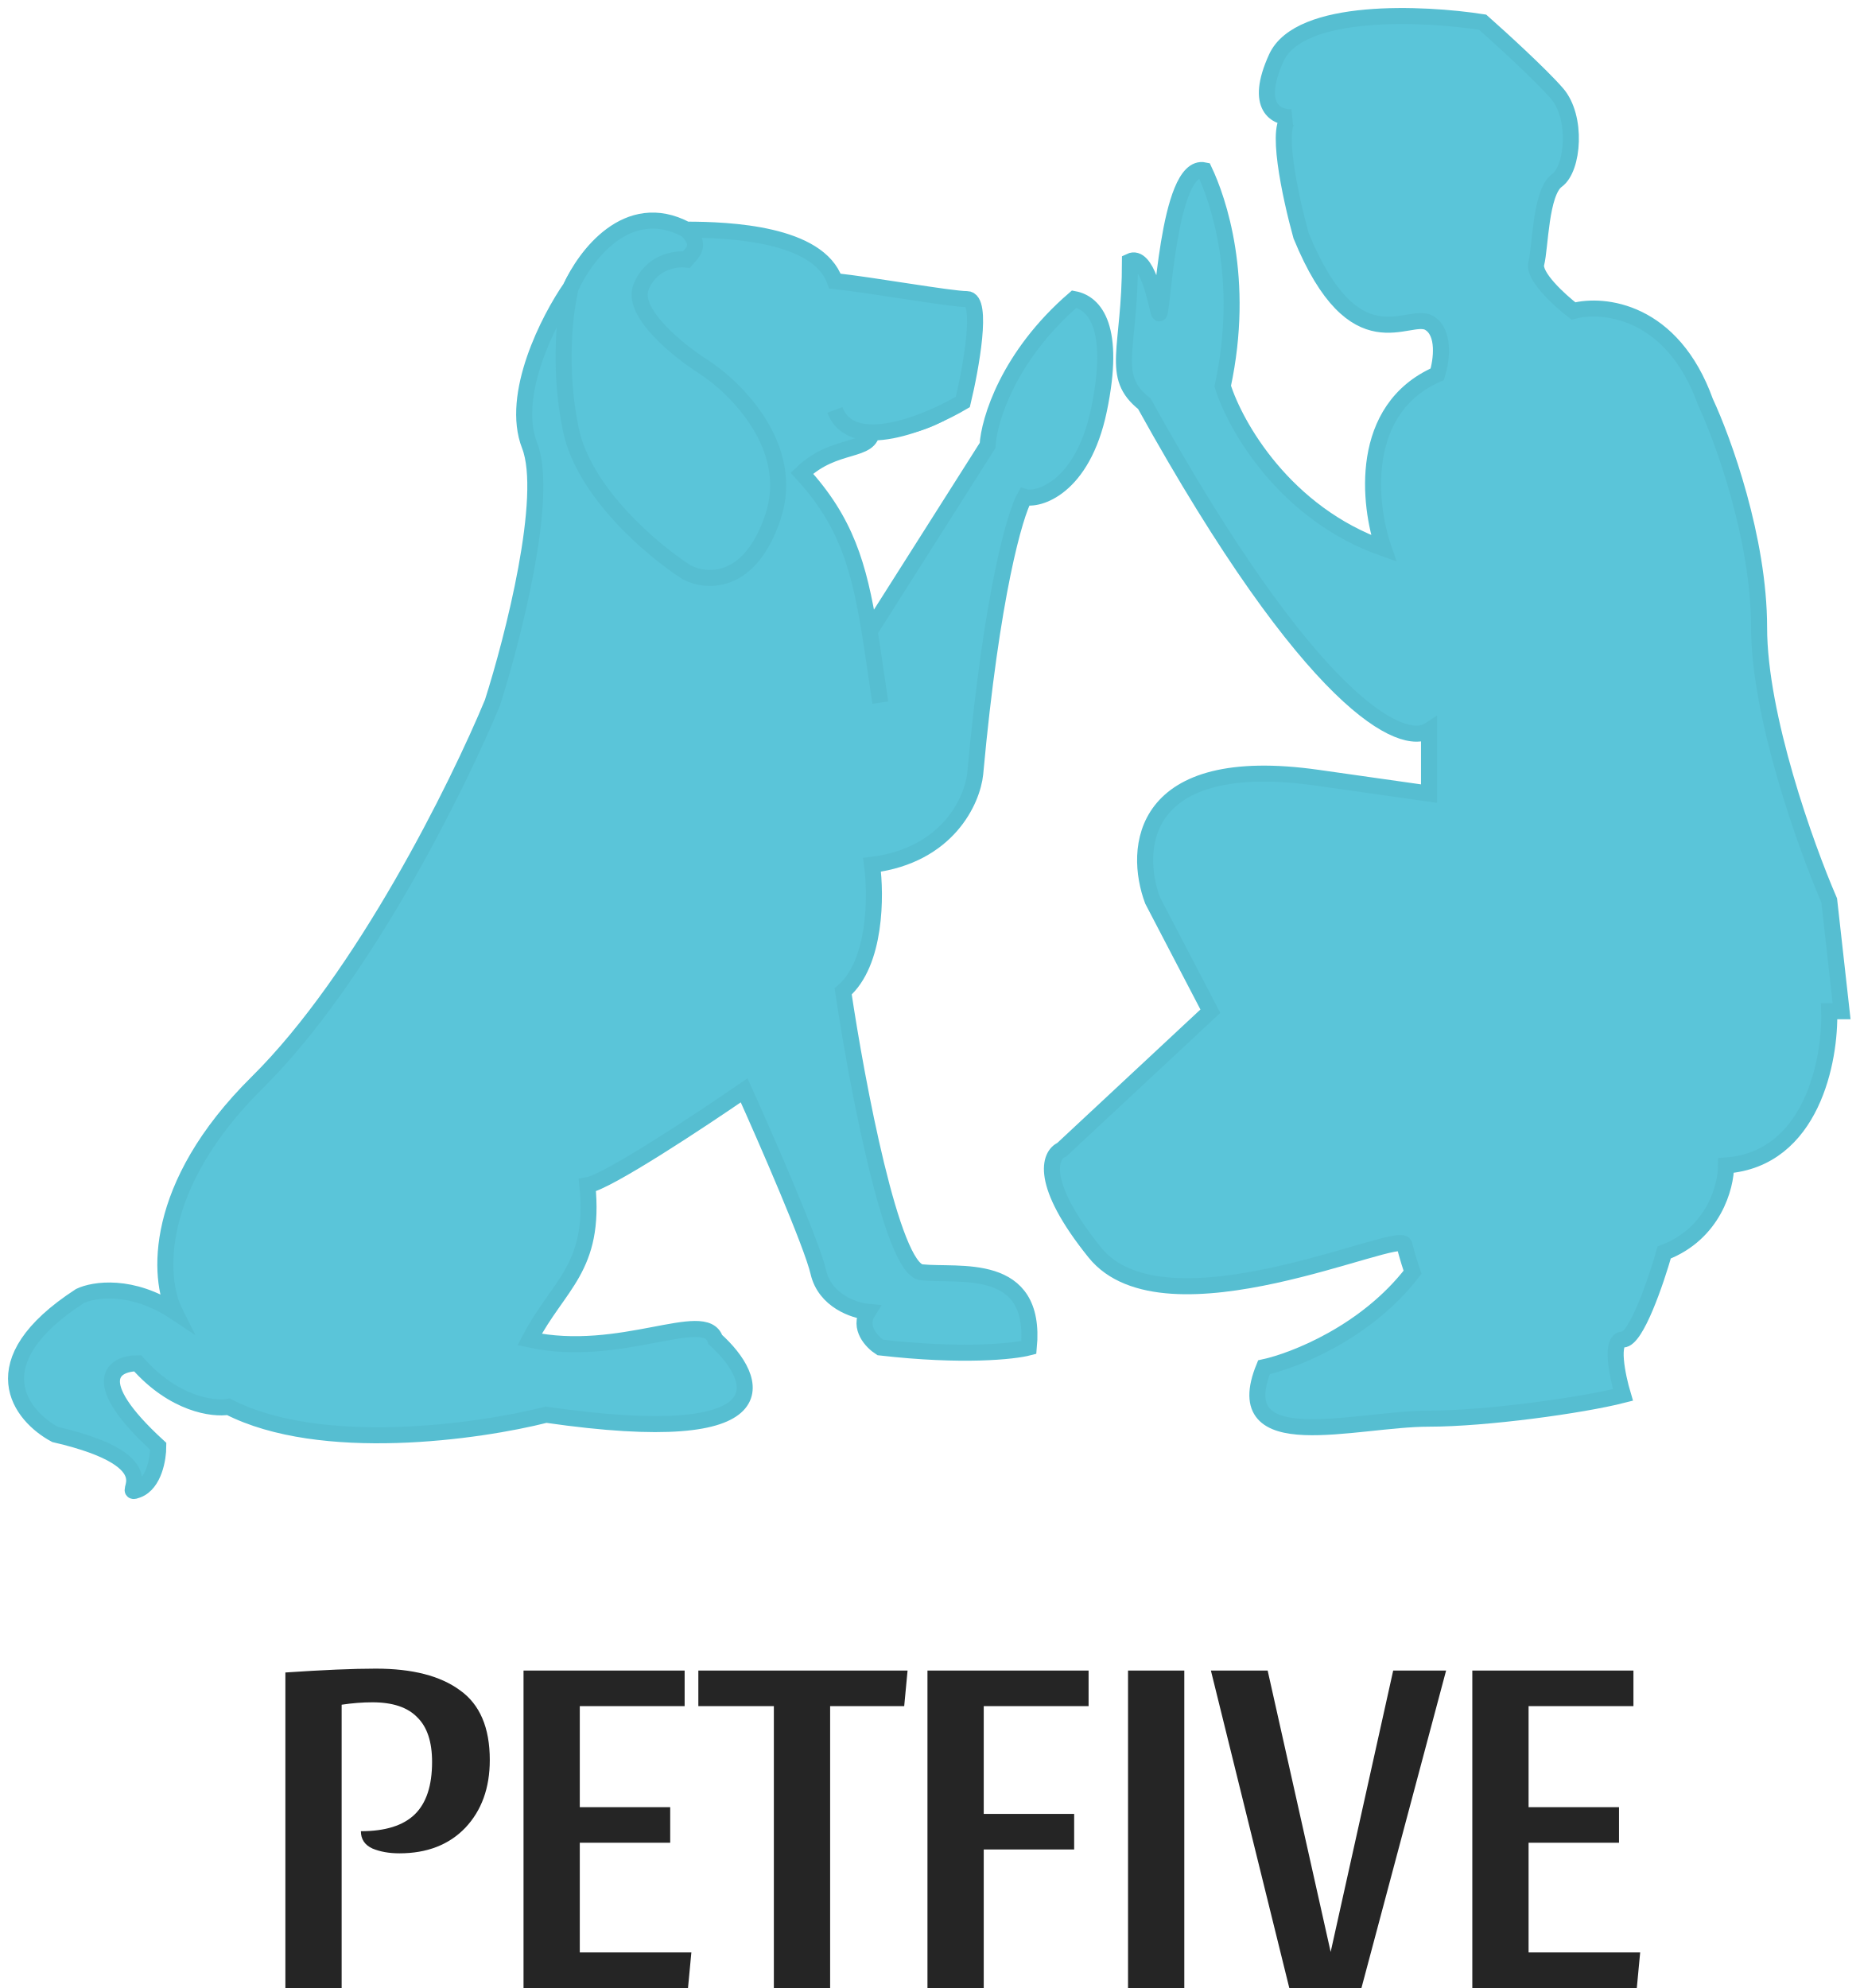
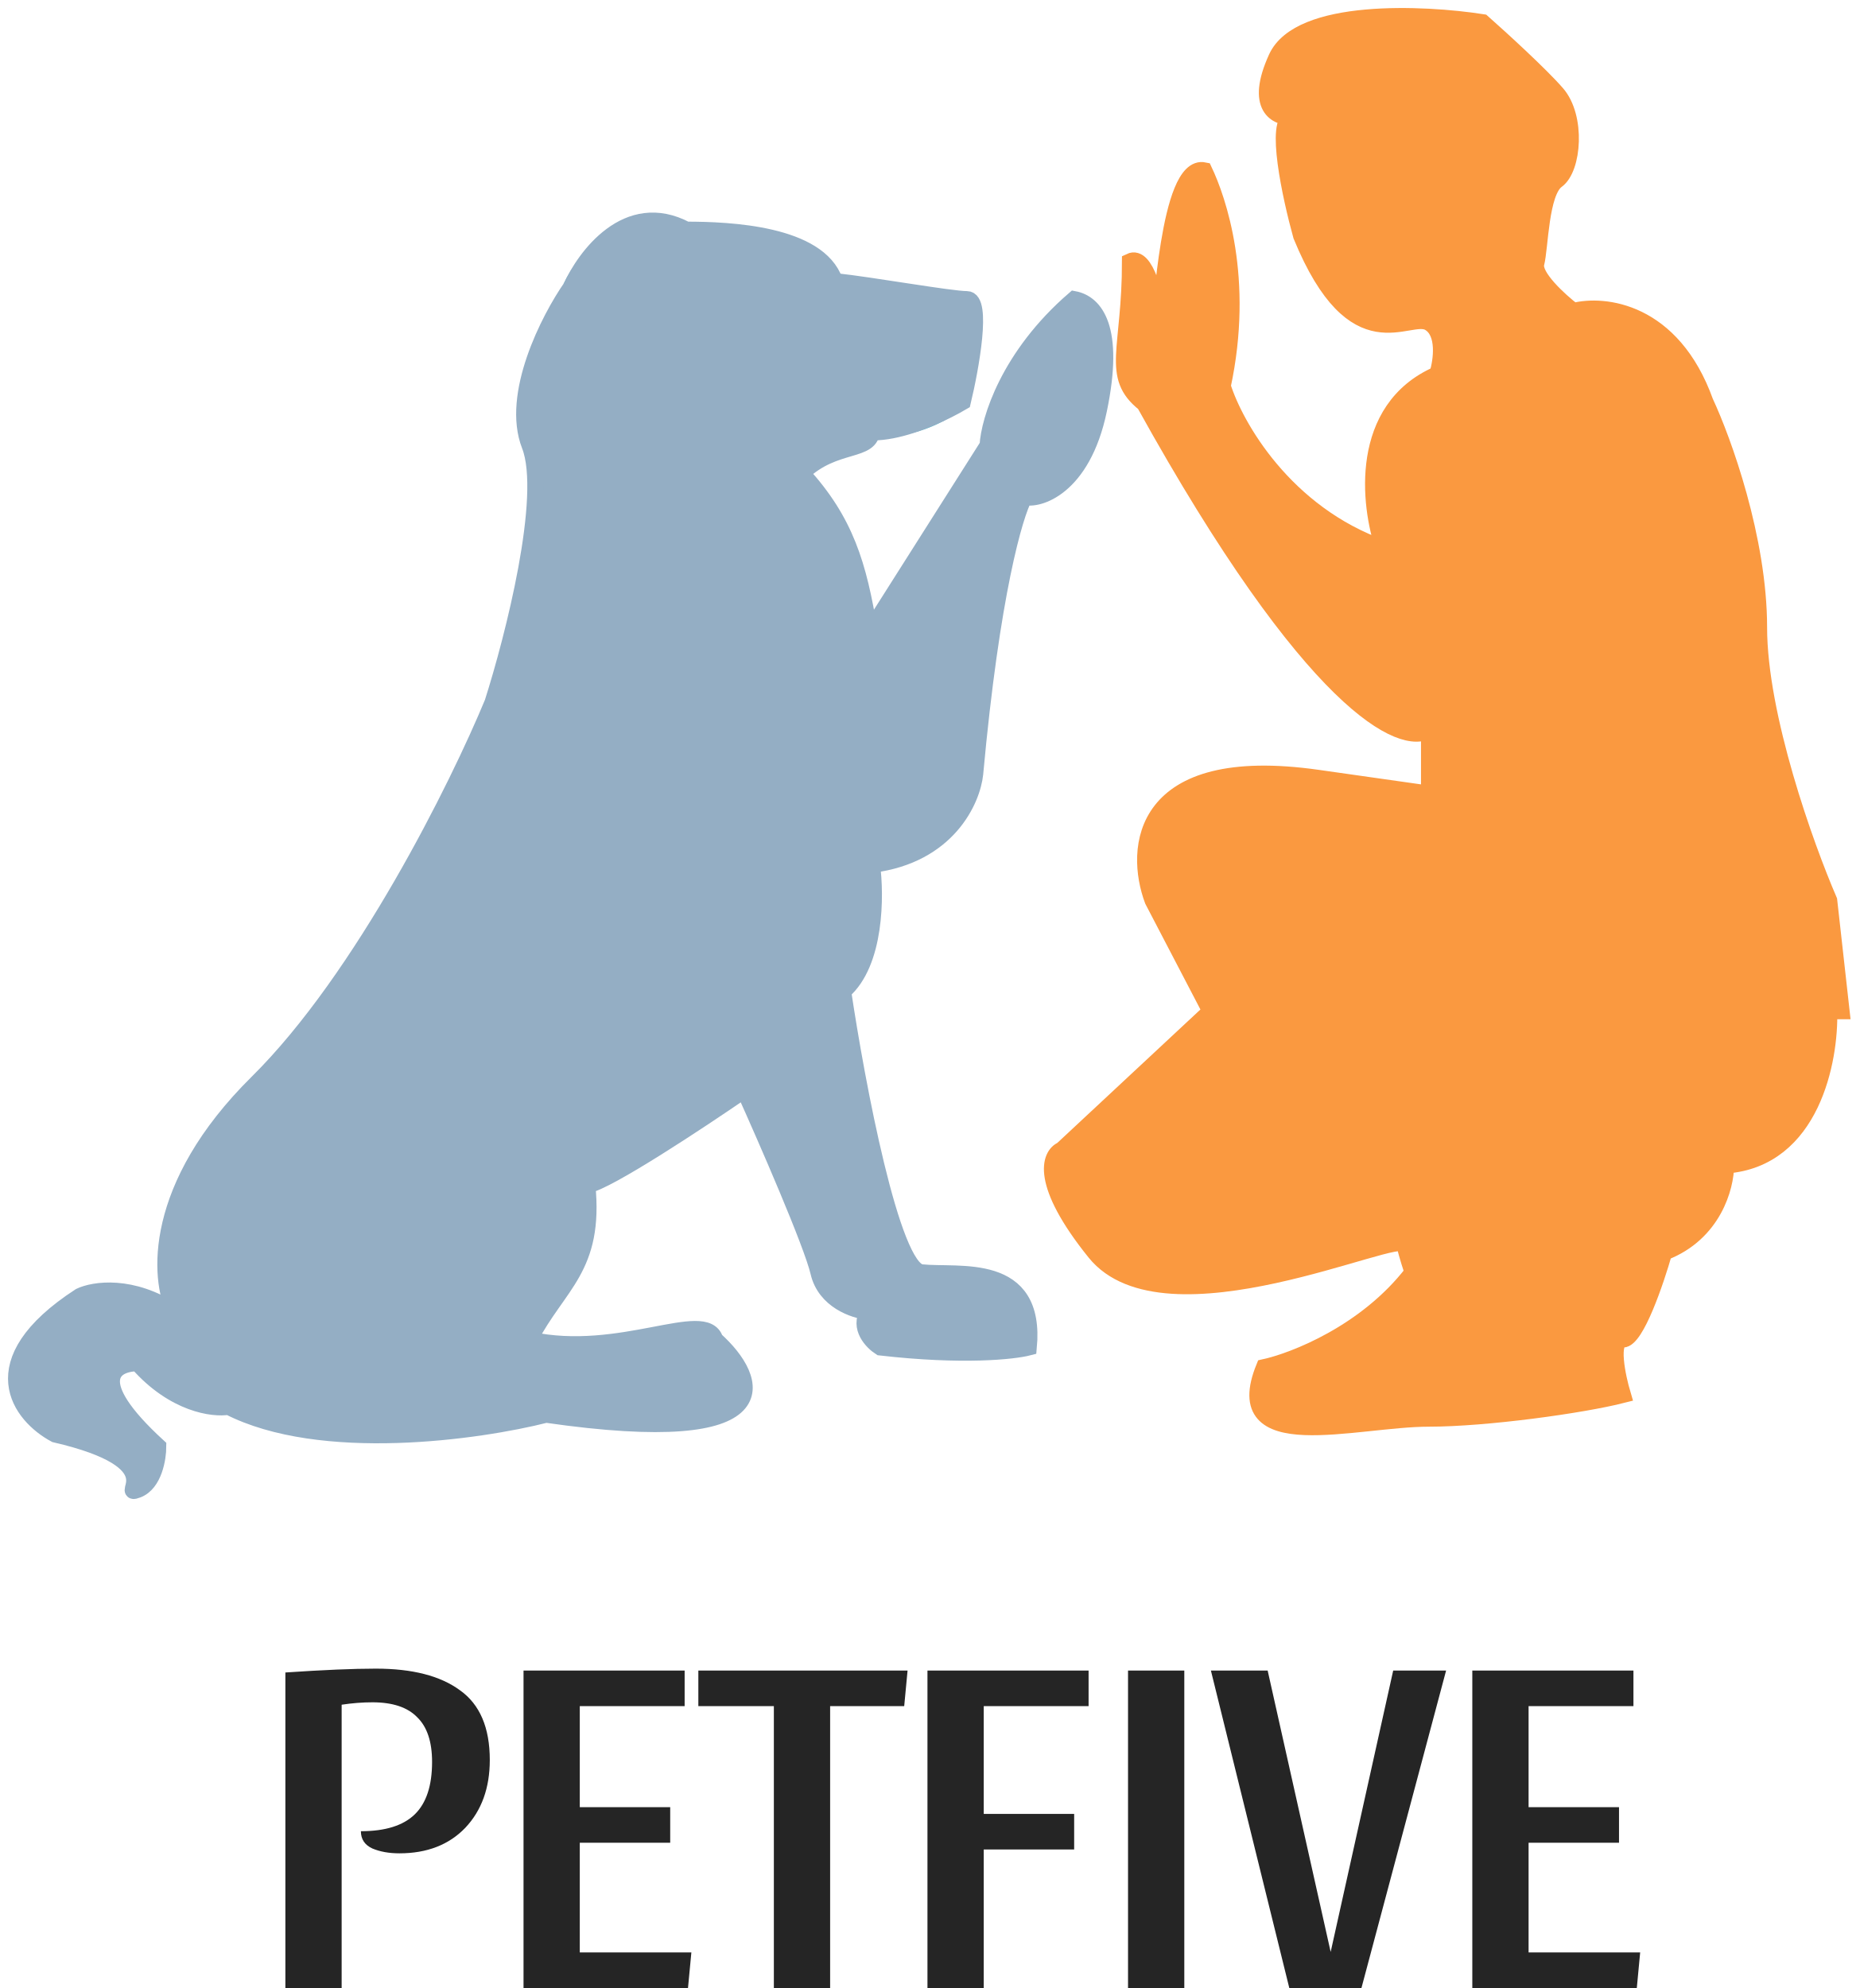
<svg xmlns="http://www.w3.org/2000/svg" width="116" height="124" viewBox="0 0 116 124" fill="none">
  <path d="M35.606 17.917C36.464 16.107 39.106 12.883 42.812 14.462C46.415 14.956 50.017 14.709 51.819 17.67C54.392 18.081 59.642 18.855 60.053 18.657C60.465 18.46 60.225 22.687 60.053 24.826C58.681 26.06 55.113 27.935 51.819 25.566" stroke="#56BED1" />
-   <path d="M54.381 26.972C54.203 28.225 51.992 27.622 50.018 29.515C52.754 32.513 53.56 35.227 54.241 39.385L61.598 27.787C61.684 26.225 62.885 22.211 67.002 18.657C68.289 18.904 69.619 20.423 68.546 25.567C67.517 30.502 64.686 31.242 63.914 30.995C63.313 32.064 61.855 37.016 60.826 48.268C60.654 49.913 59.127 53.351 54.392 53.943C54.65 55.835 54.65 60.063 52.591 61.839C53.449 67.597 55.628 79.161 57.48 79.359C59.797 79.605 64.686 78.618 64.171 84.047C63.228 84.294 60.054 84.639 54.907 84.047C54.392 83.718 53.517 82.813 54.135 81.826C53.277 81.744 51.459 81.135 51.047 79.359C50.635 77.582 47.787 71.051 46.415 68.008C43.67 69.9 37.871 73.733 36.636 73.93C37.151 79.112 34.835 80.099 33.033 83.553C38.695 84.787 43.996 81.579 44.614 83.553C47.358 86.021 49.091 90.413 34.063 88.242C29.86 89.311 20.012 90.709 14.248 87.748C13.304 87.913 10.851 87.6 8.586 85.034C7.128 85.034 5.344 86.07 9.873 90.216C9.873 90.956 9.616 92.535 8.586 92.93C7.3 93.424 10.902 91.203 3.44 89.475C1.295 88.324 -1.398 84.985 4.984 80.839C5.841 80.428 8.226 80.05 10.902 81.826C9.873 79.77 9.461 74.029 16.049 67.515C22.637 61 28.573 49.008 30.717 43.826C32.004 39.796 34.269 30.946 33.033 27.787C31.798 24.629 34.234 19.891 35.607 17.917C36.465 16.026 39.106 12.351 42.812 14.325C45.519 14.325 51.047 14.572 52.076 17.533C54.392 17.78 59.282 18.657 60.311 18.657C61.34 18.657 60.569 22.935 60.054 25.073C58.639 25.908 56.221 26.995 54.381 26.972Z" fill="#5AC5D9" />
-   <path d="M54.392 26.8C54.392 28.281 52.076 27.541 50.018 29.515C52.754 32.513 53.56 35.227 54.241 39.385M54.907 43.826C54.659 42.164 54.456 40.702 54.241 39.385M54.241 39.385L61.598 27.787C61.684 26.225 62.885 22.211 67.002 18.657C68.289 18.904 69.619 20.423 68.546 25.567C67.517 30.502 64.686 31.242 63.914 30.995C63.313 32.064 61.855 37.016 60.826 48.268C60.654 49.913 59.127 53.351 54.392 53.943C54.65 55.835 54.65 60.063 52.591 61.839C53.449 67.597 55.628 79.161 57.48 79.359C59.797 79.605 64.686 78.618 64.171 84.047C63.228 84.294 60.054 84.639 54.907 84.047C54.392 83.718 53.517 82.813 54.135 81.826C53.277 81.744 51.459 81.135 51.047 79.359C50.635 77.582 47.787 71.051 46.415 68.008C43.67 69.9 37.871 73.733 36.636 73.93C37.151 79.112 34.835 80.099 33.033 83.553C38.695 84.787 43.996 81.579 44.614 83.553C47.358 86.021 49.091 90.413 34.063 88.242C29.86 89.311 20.012 90.709 14.248 87.748C13.304 87.913 10.851 87.6 8.586 85.034C7.128 85.034 5.344 86.07 9.873 90.216C9.873 90.956 9.616 92.535 8.586 92.93C7.3 93.424 10.902 91.203 3.44 89.475C1.295 88.324 -1.398 84.985 4.984 80.839C5.841 80.428 8.226 80.05 10.902 81.826C9.873 79.77 9.461 74.029 16.049 67.515C22.637 61 28.573 49.008 30.717 43.826C32.004 39.796 34.269 30.946 33.033 27.787C31.798 24.629 34.234 19.891 35.607 17.917M35.607 17.917C35.264 19.233 34.783 22.852 35.607 26.8C36.43 30.748 40.754 34.367 42.812 35.684C44.013 36.342 46.775 36.572 48.216 32.229C49.657 27.886 45.9 24.168 43.842 22.852C42.297 21.865 39.364 19.497 39.981 17.917C40.599 16.338 42.126 16.108 42.812 16.19C43.155 15.779 43.842 15.312 42.812 14.325M35.607 17.917C36.465 16.026 39.106 12.351 42.812 14.325M42.812 14.325C45.519 14.325 51.047 14.572 52.076 17.533C54.392 17.78 59.282 18.657 60.311 18.657C61.34 18.657 60.569 22.935 60.054 25.073C57.824 26.389 53.106 28.33 52.076 25.567" stroke="#56BED1" />
-   <path d="M80.579 7.311C79.633 7.361 78.201 6.696 79.611 3.605C81.052 0.447 88.79 0.809 92.478 1.384C93.593 2.371 96.081 4.642 97.11 5.826C98.397 7.306 98.139 10.514 97.11 11.255C96.081 11.995 96.081 15.449 95.823 16.436C95.618 17.226 97.282 18.739 98.139 19.397C100.027 18.904 104.316 19.348 106.374 25.073C107.489 27.458 109.72 33.61 109.72 39.138C109.72 44.665 112.636 52.791 114.094 56.163L114.866 63.073H114.094C114.18 66.116 113.014 72.301 107.661 72.696C107.661 74.012 106.889 76.94 103.801 78.124C103.286 79.934 102.051 83.553 101.228 83.553C100.404 83.553 100.884 85.856 101.228 87.008C98.654 87.666 92.657 88.488 89.133 88.488C84.501 88.488 76.523 90.956 78.839 85.28C80.726 84.869 85.221 83.109 88.103 79.358C88.018 79.112 87.795 78.421 87.589 77.631C87.331 76.644 72.663 83.553 68.288 78.124C64.789 73.782 65.458 72.038 66.23 71.709L75.494 63.073L71.891 56.163C70.69 52.956 71.068 46.935 82.185 48.514L89.133 49.501V45.553C87.503 46.622 81.876 44.132 71.376 25.182C69.194 23.454 70.481 21.836 70.481 16.299C71.51 15.805 72.076 18.717 72.282 19.506C72.488 20.296 72.797 10.13 75.113 10.623C75.971 12.433 77.707 17.374 76.266 24.086C77.038 26.553 80.126 32.031 86.302 34.203C85.359 31.488 84.707 25.517 89.647 23.345C89.905 22.523 90.162 20.73 89.133 20.138C87.846 19.397 84.501 22.852 81.155 14.709C80.481 12.284 79.442 7.475 80.579 7.311Z" fill="#5AC5D9" stroke="#56BED1" />
+   <path d="M54.381 26.972C54.203 28.225 51.992 27.622 50.018 29.515C52.754 32.513 53.56 35.227 54.241 39.385L61.598 27.787C61.684 26.225 62.885 22.211 67.002 18.657C68.289 18.904 69.619 20.423 68.546 25.567C67.517 30.502 64.686 31.242 63.914 30.995C63.313 32.064 61.855 37.016 60.826 48.268C60.654 49.913 59.127 53.351 54.392 53.943C54.65 55.835 54.65 60.063 52.591 61.839C53.449 67.597 55.628 79.161 57.48 79.359C59.797 79.605 64.686 78.618 64.171 84.047C63.228 84.294 60.054 84.639 54.907 84.047C54.392 83.718 53.517 82.813 54.135 81.826C53.277 81.744 51.459 81.135 51.047 79.359C50.635 77.582 47.787 71.051 46.415 68.008C43.67 69.9 37.871 73.733 36.636 73.93C37.151 79.112 34.835 80.099 33.033 83.553C38.695 84.787 43.996 81.579 44.614 83.553C47.358 86.021 49.091 90.413 34.063 88.242C29.86 89.311 20.012 90.709 14.248 87.748C13.304 87.913 10.851 87.6 8.586 85.034C7.128 85.034 5.344 86.07 9.873 90.216C9.873 90.956 9.616 92.535 8.586 92.93C7.3 93.424 10.902 91.203 3.44 89.475C1.295 88.324 -1.398 84.985 4.984 80.839C5.841 80.428 8.226 80.05 10.902 81.826C9.873 79.77 9.461 74.029 16.049 67.515C22.637 61 28.573 49.008 30.717 43.826C32.004 39.796 34.269 30.946 33.033 27.787C31.798 24.629 34.234 19.891 35.607 17.917C36.465 16.026 39.106 12.351 42.812 14.325C45.519 14.325 51.047 14.572 52.076 17.533C54.392 17.78 59.282 18.657 60.311 18.657C61.34 18.657 60.569 22.935 60.054 25.073C58.639 25.908 56.221 26.995 54.381 26.972Z" fill="#94aec4" />
+   <path d="M54.392 26.8C54.392 28.281 52.076 27.541 50.018 29.515C52.754 32.513 53.56 35.227 54.241 39.385M54.907 43.826C54.659 42.164 54.456 40.702 54.241 39.385M54.241 39.385L61.598 27.787C61.684 26.225 62.885 22.211 67.002 18.657C68.289 18.904 69.619 20.423 68.546 25.567C67.517 30.502 64.686 31.242 63.914 30.995C63.313 32.064 61.855 37.016 60.826 48.268C60.654 49.913 59.127 53.351 54.392 53.943C54.65 55.835 54.65 60.063 52.591 61.839C53.449 67.597 55.628 79.161 57.48 79.359C59.797 79.605 64.686 78.618 64.171 84.047C63.228 84.294 60.054 84.639 54.907 84.047C54.392 83.718 53.517 82.813 54.135 81.826C53.277 81.744 51.459 81.135 51.047 79.359C50.635 77.582 47.787 71.051 46.415 68.008C43.67 69.9 37.871 73.733 36.636 73.93C37.151 79.112 34.835 80.099 33.033 83.553C38.695 84.787 43.996 81.579 44.614 83.553C47.358 86.021 49.091 90.413 34.063 88.242C29.86 89.311 20.012 90.709 14.248 87.748C13.304 87.913 10.851 87.6 8.586 85.034C7.128 85.034 5.344 86.07 9.873 90.216C9.873 90.956 9.616 92.535 8.586 92.93C7.3 93.424 10.902 91.203 3.44 89.475C1.295 88.324 -1.398 84.985 4.984 80.839C5.841 80.428 8.226 80.05 10.902 81.826C9.873 79.77 9.461 74.029 16.049 67.515C22.637 61 28.573 49.008 30.717 43.826C32.004 39.796 34.269 30.946 33.033 27.787C31.798 24.629 34.234 19.891 35.607 17.917M35.607 17.917C35.264 19.233 34.783 22.852 35.607 26.8C36.43 30.748 40.754 34.367 42.812 35.684C44.013 36.342 46.775 36.572 48.216 32.229C49.657 27.886 45.9 24.168 43.842 22.852C42.297 21.865 39.364 19.497 39.981 17.917C40.599 16.338 42.126 16.108 42.812 16.19C43.155 15.779 43.842 15.312 42.812 14.325M35.607 17.917C36.465 16.026 39.106 12.351 42.812 14.325M42.812 14.325C45.519 14.325 51.047 14.572 52.076 17.533C54.392 17.78 59.282 18.657 60.311 18.657C61.34 18.657 60.569 22.935 60.054 25.073C57.824 26.389 53.106 28.33 52.076 25.567" stroke="#94aec4" />
+   <path d="M80.579 7.311C79.633 7.361 78.201 6.696 79.611 3.605C81.052 0.447 88.79 0.809 92.478 1.384C93.593 2.371 96.081 4.642 97.11 5.826C98.397 7.306 98.139 10.514 97.11 11.255C96.081 11.995 96.081 15.449 95.823 16.436C95.618 17.226 97.282 18.739 98.139 19.397C100.027 18.904 104.316 19.348 106.374 25.073C107.489 27.458 109.72 33.61 109.72 39.138C109.72 44.665 112.636 52.791 114.094 56.163L114.866 63.073H114.094C114.18 66.116 113.014 72.301 107.661 72.696C107.661 74.012 106.889 76.94 103.801 78.124C103.286 79.934 102.051 83.553 101.228 83.553C100.404 83.553 100.884 85.856 101.228 87.008C98.654 87.666 92.657 88.488 89.133 88.488C84.501 88.488 76.523 90.956 78.839 85.28C80.726 84.869 85.221 83.109 88.103 79.358C88.018 79.112 87.795 78.421 87.589 77.631C87.331 76.644 72.663 83.553 68.288 78.124C64.789 73.782 65.458 72.038 66.23 71.709L75.494 63.073L71.891 56.163C70.69 52.956 71.068 46.935 82.185 48.514L89.133 49.501V45.553C87.503 46.622 81.876 44.132 71.376 25.182C69.194 23.454 70.481 21.836 70.481 16.299C71.51 15.805 72.076 18.717 72.282 19.506C72.488 20.296 72.797 10.13 75.113 10.623C75.971 12.433 77.707 17.374 76.266 24.086C77.038 26.553 80.126 32.031 86.302 34.203C85.359 31.488 84.707 25.517 89.647 23.345C89.905 22.523 90.162 20.73 89.133 20.138C87.846 19.397 84.501 22.852 81.155 14.709C80.481 12.284 79.442 7.475 80.579 7.311Z" fill="#fa9940" stroke="#fa9940" />
  <path d="M30.55 109.78C30.55 111.52 30.04 112.93 29.02 114.01C28 115.07 26.63 115.6 24.91 115.6C24.27 115.6 23.71 115.5 23.23 115.3C22.75 115.08 22.51 114.72 22.51 114.22C24.03 114.22 25.15 113.87 25.87 113.17C26.59 112.47 26.95 111.38 26.95 109.9C26.95 108.64 26.64 107.71 26.02 107.11C25.42 106.49 24.49 106.18 23.23 106.18C22.61 106.18 21.97 106.23 21.31 106.33V124H17.8V104.32C20.16 104.16 22.04 104.08 23.44 104.08C25.72 104.08 27.47 104.53 28.69 105.43C29.93 106.31 30.55 107.76 30.55 109.78ZM42.703 104.2V106.42H36.163V112.72H41.803V114.94H36.163V121.78H43.123L42.913 124H32.654V104.2H42.703ZM56.608 104.2L56.398 106.42H51.778V124H48.268V106.42H43.558V104.2H56.608ZM67.899 104.2V106.42H61.359V113.14H66.999V115.36H61.359V124H57.849V104.2H67.899ZM73.869 104.2V124H70.359V104.2H73.869ZM90.198 104.2L84.918 124H80.418L75.528 104.2H79.068L82.998 121.75L86.898 104.2H90.198ZM101.883 104.2V106.42H95.343V112.72H100.983V114.94H95.343V121.78H102.303L102.093 124H91.833V104.2H101.883Z" fill="#252525" />
</svg>
